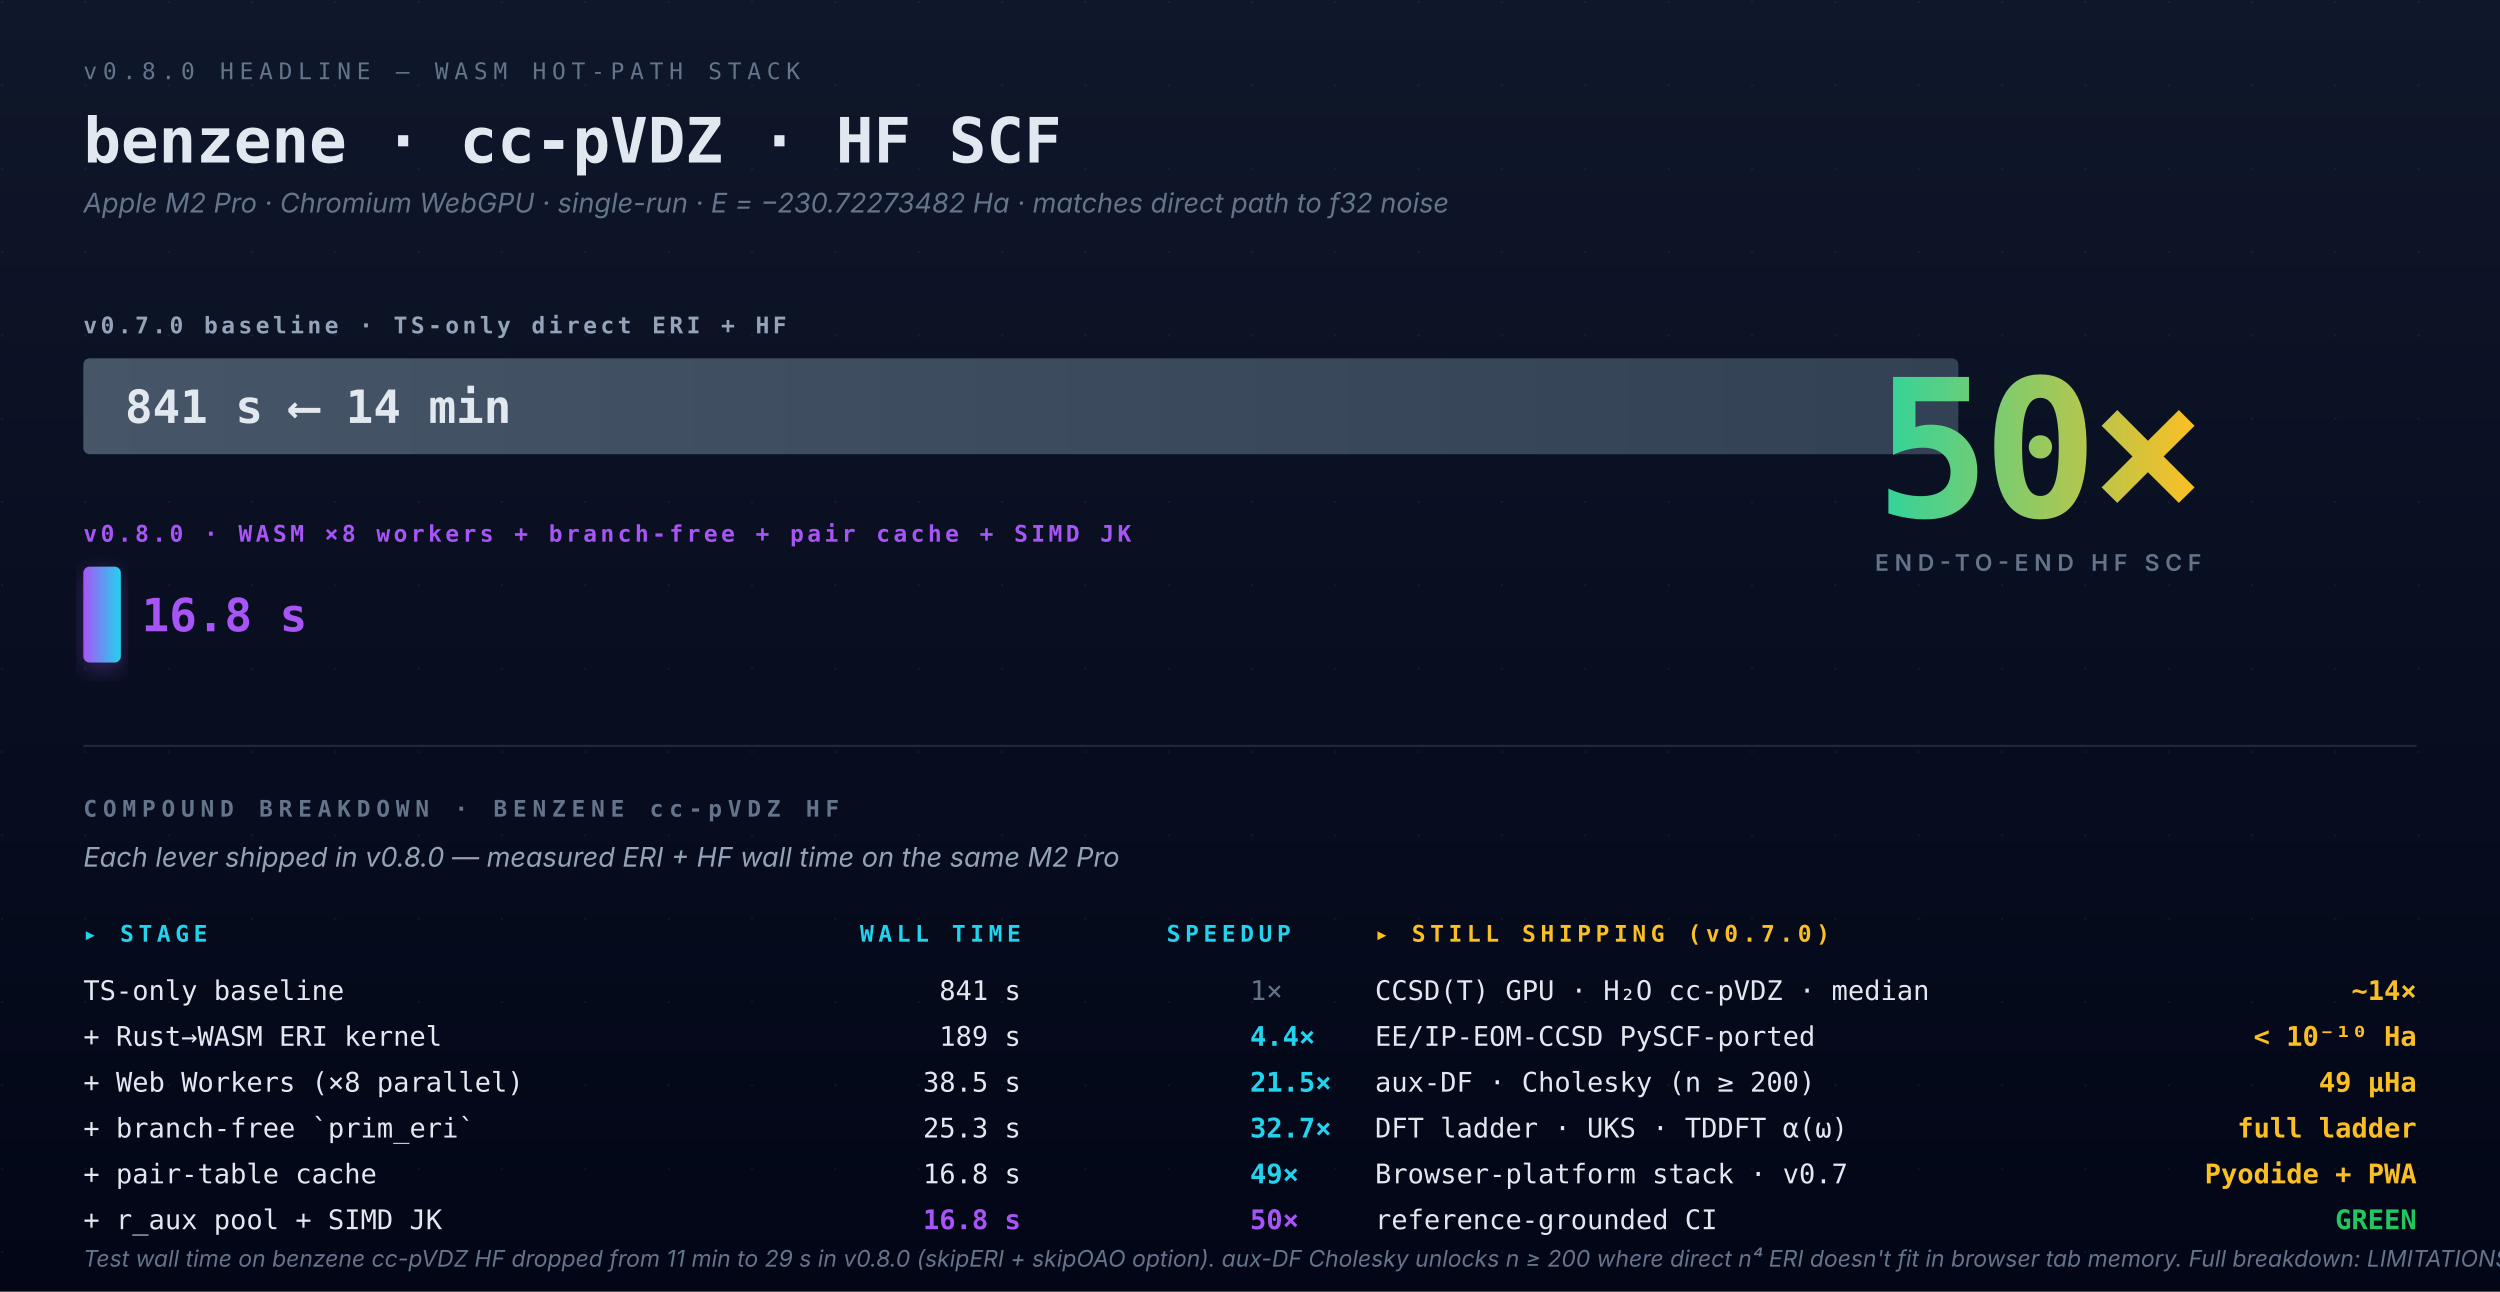
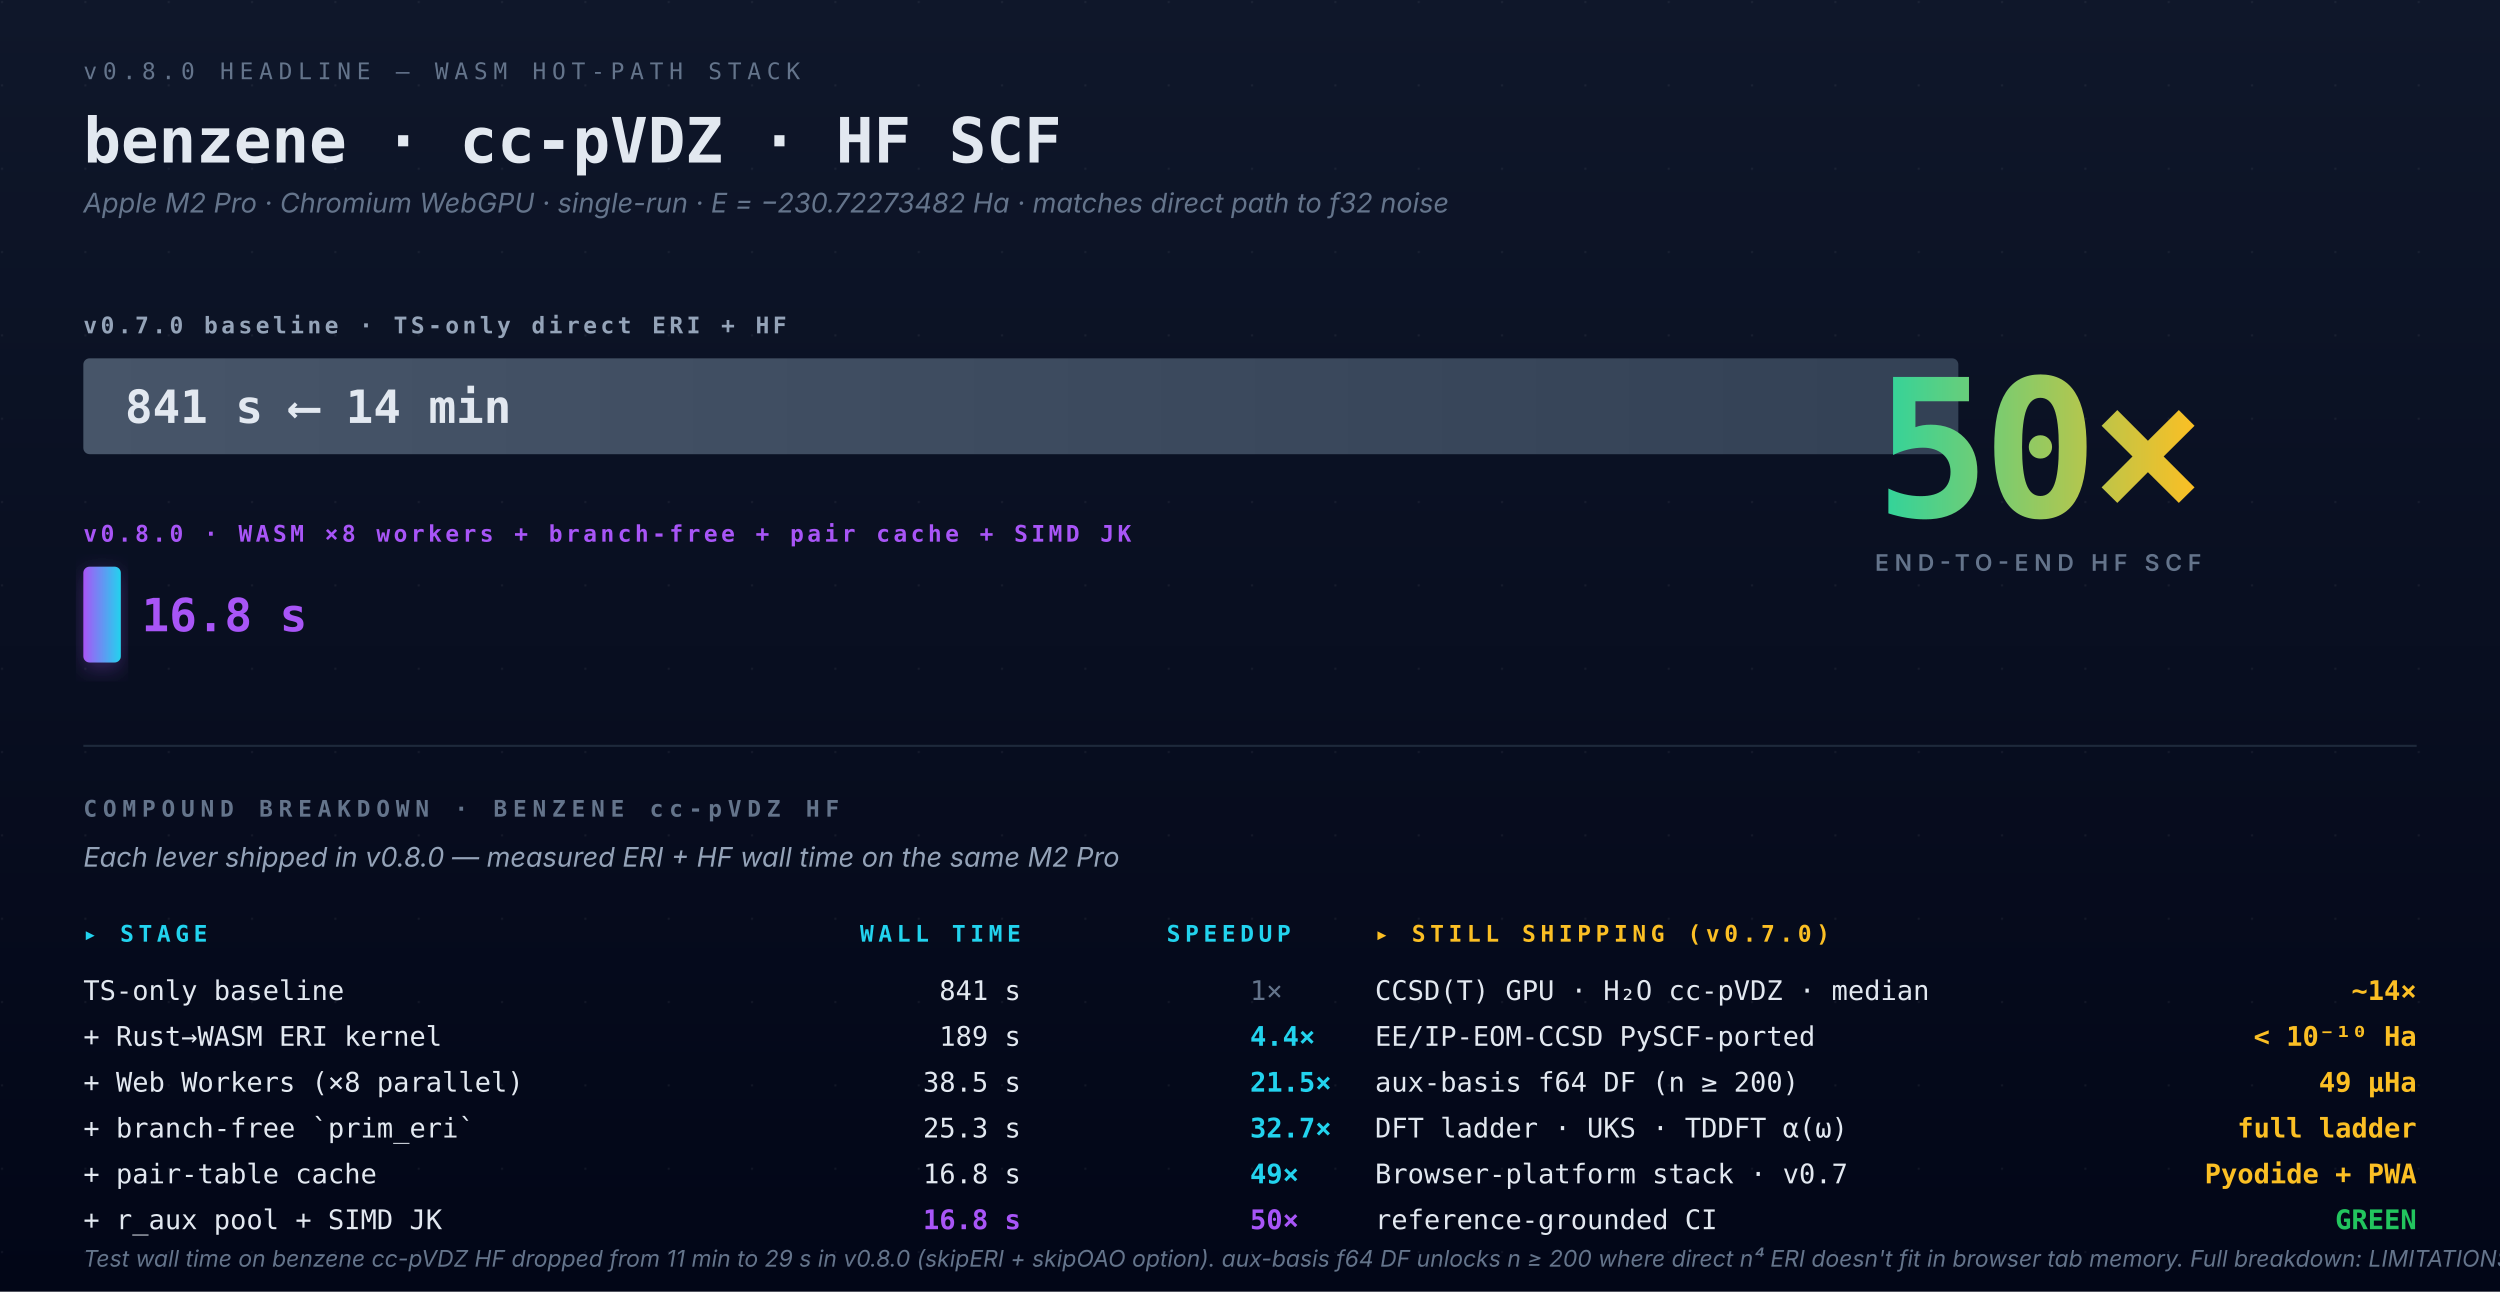
<svg xmlns="http://www.w3.org/2000/svg" viewBox="0 0 1200 620" width="1200" height="620" role="img" aria-label="Performance: 841s baseline to 16.8s benzene cc-pVDZ HF in v0.8.0 — 50× speedup from WASM hot-path stack. Plus the CCSD(T) GPU win (~14× median, 39.3× best run, noisy) is still shipping.">
  <defs>
    <linearGradient id="bgPerf" x1="0" y1="0" x2="0" y2="1">
      <stop offset="0%" stop-color="#0f172a" />
      <stop offset="100%" stop-color="#020617" />
    </linearGradient>
    <linearGradient id="cpuBar" x1="0" y1="0" x2="1" y2="0">
      <stop offset="0%" stop-color="#475569" />
      <stop offset="100%" stop-color="#334155" />
    </linearGradient>
    <linearGradient id="wasmBar" x1="0" y1="0" x2="1" y2="0">
      <stop offset="0%" stop-color="#a855f7" />
      <stop offset="100%" stop-color="#22d3ee" />
    </linearGradient>
    <linearGradient id="gpuBar" x1="0" y1="0" x2="1" y2="0">
      <stop offset="0%" stop-color="#22d3ee" />
      <stop offset="100%" stop-color="#34d399" />
    </linearGradient>
    <linearGradient id="speedTxt" x1="0" y1="0" x2="1" y2="0">
      <stop offset="0%" stop-color="#34d399" />
      <stop offset="100%" stop-color="#fbbf24" />
    </linearGradient>
    <filter id="dropPerf" x="-20%" y="-20%" width="140%" height="140%">
      <feDropShadow dx="0" dy="3" stdDeviation="5" flood-color="#a855f7" flood-opacity="0.30" />
    </filter>
    <pattern id="dotsPerf" width="40" height="40" patternUnits="userSpaceOnUse">
      <circle cx="1" cy="1" r="0.6" fill="#ffffff" opacity="0.05" />
    </pattern>
  </defs>
  <rect width="1200" height="620" fill="url(#bgPerf)" />
  <rect width="1200" height="620" fill="url(#dotsPerf)" />
  <text x="40" y="38" font-family="ui-monospace, 'SF Mono', monospace" font-size="11" letter-spacing="0.25em" fill="#64748b">v0.8.0 HEADLINE — WASM HOT-PATH STACK</text>
  <text x="40" y="78" font-family="ui-monospace, monospace" font-size="30" font-weight="700" fill="#e2e8f0">benzene · cc-pVDZ · HF SCF</text>
  <text x="40" y="102" font-family="-apple-system, system-ui, sans-serif" font-size="13" fill="#64748b" font-style="italic">Apple M2 Pro · Chromium WebGPU · single-run · E = −230.72273482 Ha · matches direct path to f32 noise</text>
  <text x="40" y="160" font-family="ui-monospace, monospace" font-size="11" letter-spacing="0.15em" fill="#94a3b8" font-weight="600">v0.7.0 baseline · TS-only direct ERI + HF</text>
  <rect x="40" y="172" width="900" height="46" rx="3" fill="url(#cpuBar)" />
  <text x="60" y="203" font-family="ui-monospace, monospace" font-size="22" font-weight="700" fill="#e2e8f0">841 s   ⟵ 14 min</text>
  <text x="40" y="260" font-family="ui-monospace, monospace" font-size="11" letter-spacing="0.15em" fill="#a855f7" font-weight="600">v0.8.0 · WASM ×8 workers + branch-free + pair cache + SIMD JK</text>
  <rect x="40" y="272" width="18" height="46" rx="3" fill="url(#wasmBar)" filter="url(#dropPerf)" />
  <text x="68" y="303" font-family="ui-monospace, monospace" font-size="22" font-weight="700" fill="#a855f7">16.8 s</text>
  <g transform="translate(900 248)">
    <text x="0" y="0" font-family="ui-monospace, monospace" font-size="92" font-weight="800" fill="url(#speedTxt)" text-anchor="start" letter-spacing="-0.04em">50×</text>
    <text x="0" y="26" font-family="-apple-system, system-ui, sans-serif" font-size="11" font-weight="600" fill="#64748b" letter-spacing="0.25em">END-TO-END HF SCF</text>
  </g>
  <line x1="40" y1="358" x2="1160" y2="358" stroke="#1e293b" stroke-width="1" />
  <text x="40" y="392" font-family="ui-monospace, monospace" font-size="11" letter-spacing="0.25em" fill="#64748b" font-weight="600">COMPOUND BREAKDOWN · BENZENE cc-pVDZ HF</text>
  <text x="40" y="416" font-family="-apple-system, system-ui, sans-serif" font-size="13" fill="#94a3b8" font-style="italic">Each lever shipped in v0.8.0 — measured ERI + HF wall time on the same M2 Pro</text>
  <g font-family="ui-monospace, monospace">
    <text x="40" y="452" font-size="11" letter-spacing="0.2em" fill="#22d3ee" font-weight="700">▸ STAGE</text>
    <text x="490" y="452" font-size="11" letter-spacing="0.2em" fill="#22d3ee" font-weight="700" text-anchor="end">WALL TIME</text>
    <text x="560" y="452" font-size="11" letter-spacing="0.2em" fill="#22d3ee" font-weight="700">SPEEDUP</text>
    <g transform="translate(40 480)" font-size="13">
      <g>
        <text x="0" y="0" fill="#e2e8f0">TS-only baseline</text>
        <text x="450" y="0" fill="#e2e8f0" text-anchor="end">841 s</text>
        <text x="560" y="0" fill="#64748b">1×</text>
      </g>
      <g transform="translate(0 22)">
        <text x="0" y="0" fill="#e2e8f0">+ Rust→WASM ERI kernel</text>
        <text x="450" y="0" fill="#e2e8f0" text-anchor="end">189 s</text>
        <text x="560" y="0" fill="#22d3ee" font-weight="700">4.4×</text>
      </g>
      <g transform="translate(0 44)">
        <text x="0" y="0" fill="#e2e8f0">+ Web Workers (×8 parallel)</text>
        <text x="450" y="0" fill="#e2e8f0" text-anchor="end">38.5 s</text>
        <text x="560" y="0" fill="#22d3ee" font-weight="700">21.5×</text>
      </g>
      <g transform="translate(0 66)">
        <text x="0" y="0" fill="#e2e8f0">+ branch-free `prim_eri`</text>
        <text x="450" y="0" fill="#e2e8f0" text-anchor="end">25.3 s</text>
        <text x="560" y="0" fill="#22d3ee" font-weight="700">32.7×</text>
      </g>
      <g transform="translate(0 88)">
        <text x="0" y="0" fill="#e2e8f0">+ pair-table cache</text>
        <text x="450" y="0" fill="#e2e8f0" text-anchor="end">16.8 s</text>
        <text x="560" y="0" fill="#22d3ee" font-weight="700">49×</text>
      </g>
      <g transform="translate(0 110)">
        <text x="0" y="0" fill="#e2e8f0">+ r_aux pool + SIMD JK</text>
        <text x="450" y="0" fill="#a855f7" font-weight="700" text-anchor="end">16.8 s</text>
        <text x="560" y="0" fill="#a855f7" font-weight="700">50×</text>
      </g>
    </g>
    <text x="660" y="452" font-size="11" letter-spacing="0.2em" fill="#fbbf24" font-weight="700">▸ STILL SHIPPING (v0.7.0)</text>
    <g transform="translate(660 480)" font-size="13">
      <g>
        <text x="0" y="0" fill="#e2e8f0">CCSD(T) GPU · H₂O cc-pVDZ · median</text>
        <text x="500" y="0" fill="#fbbf24" font-weight="700" text-anchor="end">~14×</text>
      </g>
      <g transform="translate(0 22)">
        <text x="0" y="0" fill="#e2e8f0">EE/IP-EOM-CCSD PySCF-ported</text>
        <text x="500" y="0" fill="#fbbf24" font-weight="700" text-anchor="end">&lt; 10⁻¹⁰ Ha</text>
      </g>
      <g transform="translate(0 44)">
-         <text x="0" y="0" fill="#e2e8f0">aux-DF · Cholesky (n ≥ 200)</text>
+         <text x="0" y="0" fill="#e2e8f0">aux-basis f64 DF (n ≥ 200)</text>
        <text x="500" y="0" fill="#fbbf24" font-weight="700" text-anchor="end">49 μHa</text>
      </g>
      <g transform="translate(0 66)">
        <text x="0" y="0" fill="#e2e8f0">DFT ladder · UKS · TDDFT α(ω)</text>
        <text x="500" y="0" fill="#fbbf24" font-weight="700" text-anchor="end">full ladder</text>
      </g>
      <g transform="translate(0 88)">
        <text x="0" y="0" fill="#e2e8f0">Browser-platform stack · v0.7</text>
        <text x="500" y="0" fill="#fbbf24" font-weight="700" text-anchor="end">Pyodide + PWA</text>
      </g>
      <g transform="translate(0 110)">
        <text x="0" y="0" fill="#e2e8f0">reference-grounded CI</text>
        <text x="500" y="0" fill="#22c55e" font-weight="700" text-anchor="end">GREEN</text>
      </g>
    </g>
  </g>
-   <text x="40" y="608" font-family="-apple-system, system-ui, sans-serif" font-size="11" fill="#64748b" font-style="italic">Test wall time on benzene cc-pVDZ HF dropped from 11 min to 29 s in v0.8.0 (skipERI + skipOAO option). aux-DF Cholesky unlocks n ≥ 200 where direct n⁴ ERI doesn't fit in browser tab memory. Full breakdown: LIMITATIONS.md.</text>
+   <text x="40" y="608" font-family="-apple-system, system-ui, sans-serif" font-size="11" fill="#64748b" font-style="italic">Test wall time on benzene cc-pVDZ HF dropped from 11 min to 29 s in v0.8.0 (skipERI + skipOAO option). aux-basis f64 DF unlocks n ≥ 200 where direct n⁴ ERI doesn't fit in browser tab memory. Full breakdown: LIMITATIONS.md.</text>
</svg>
